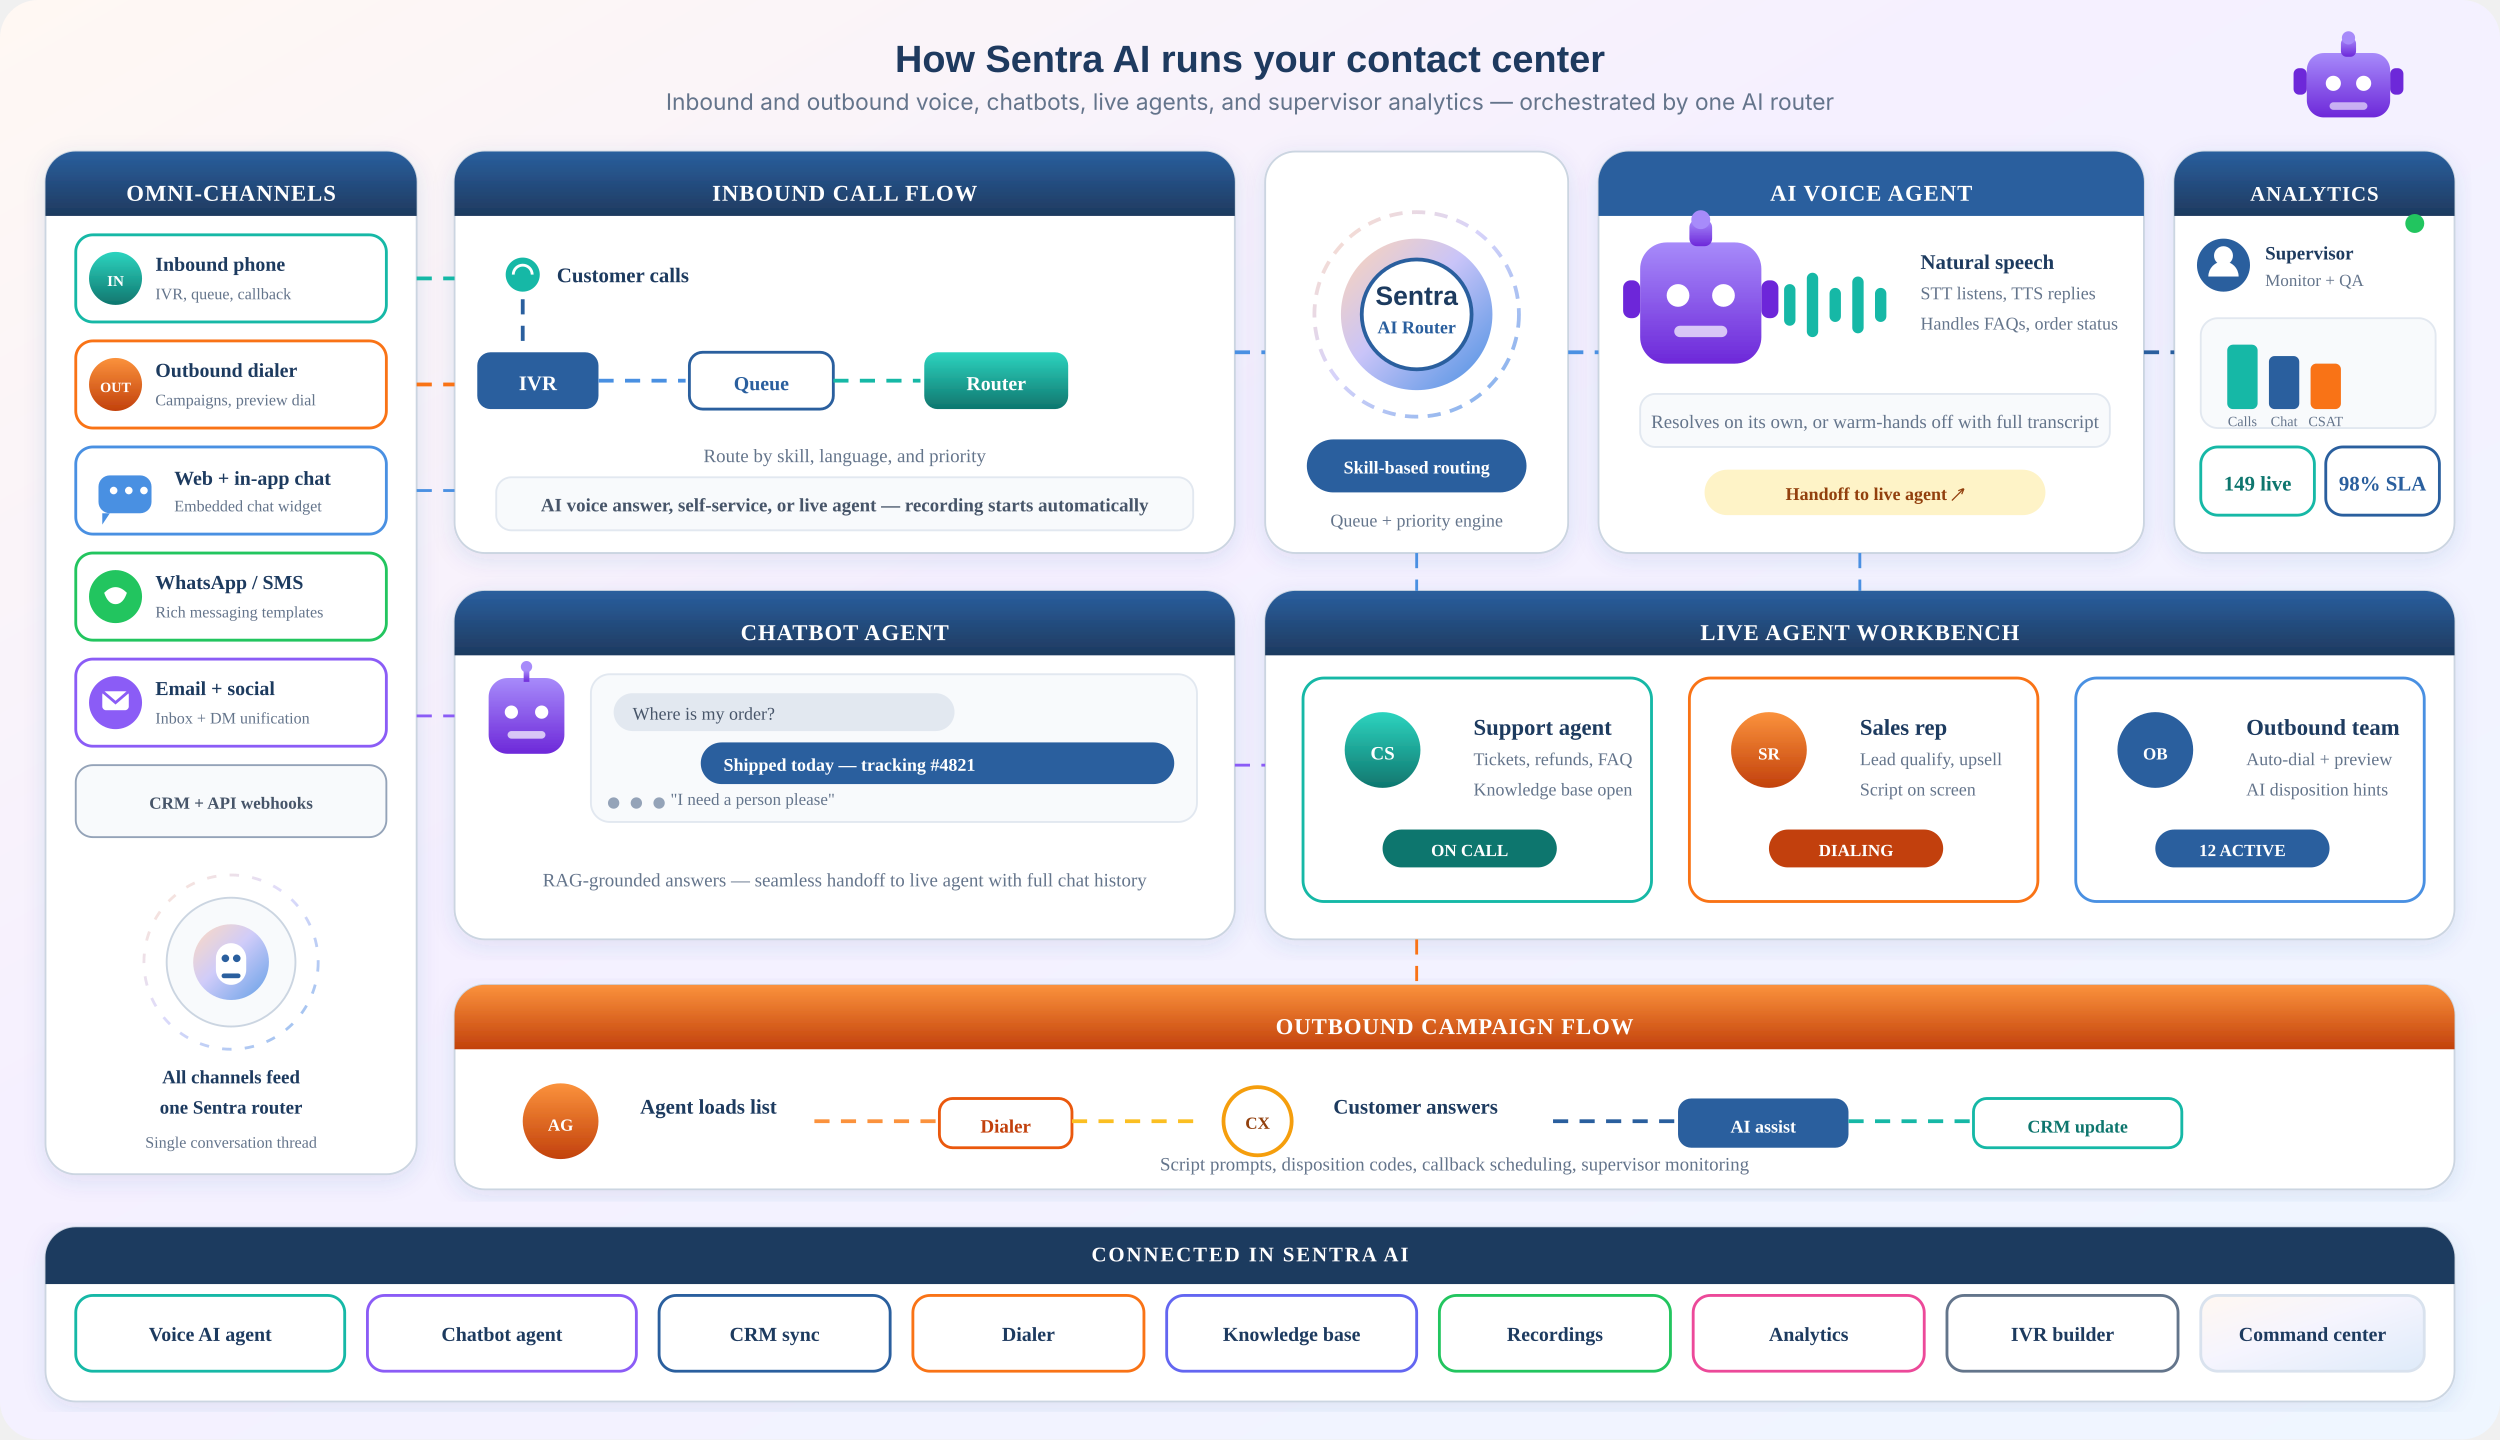
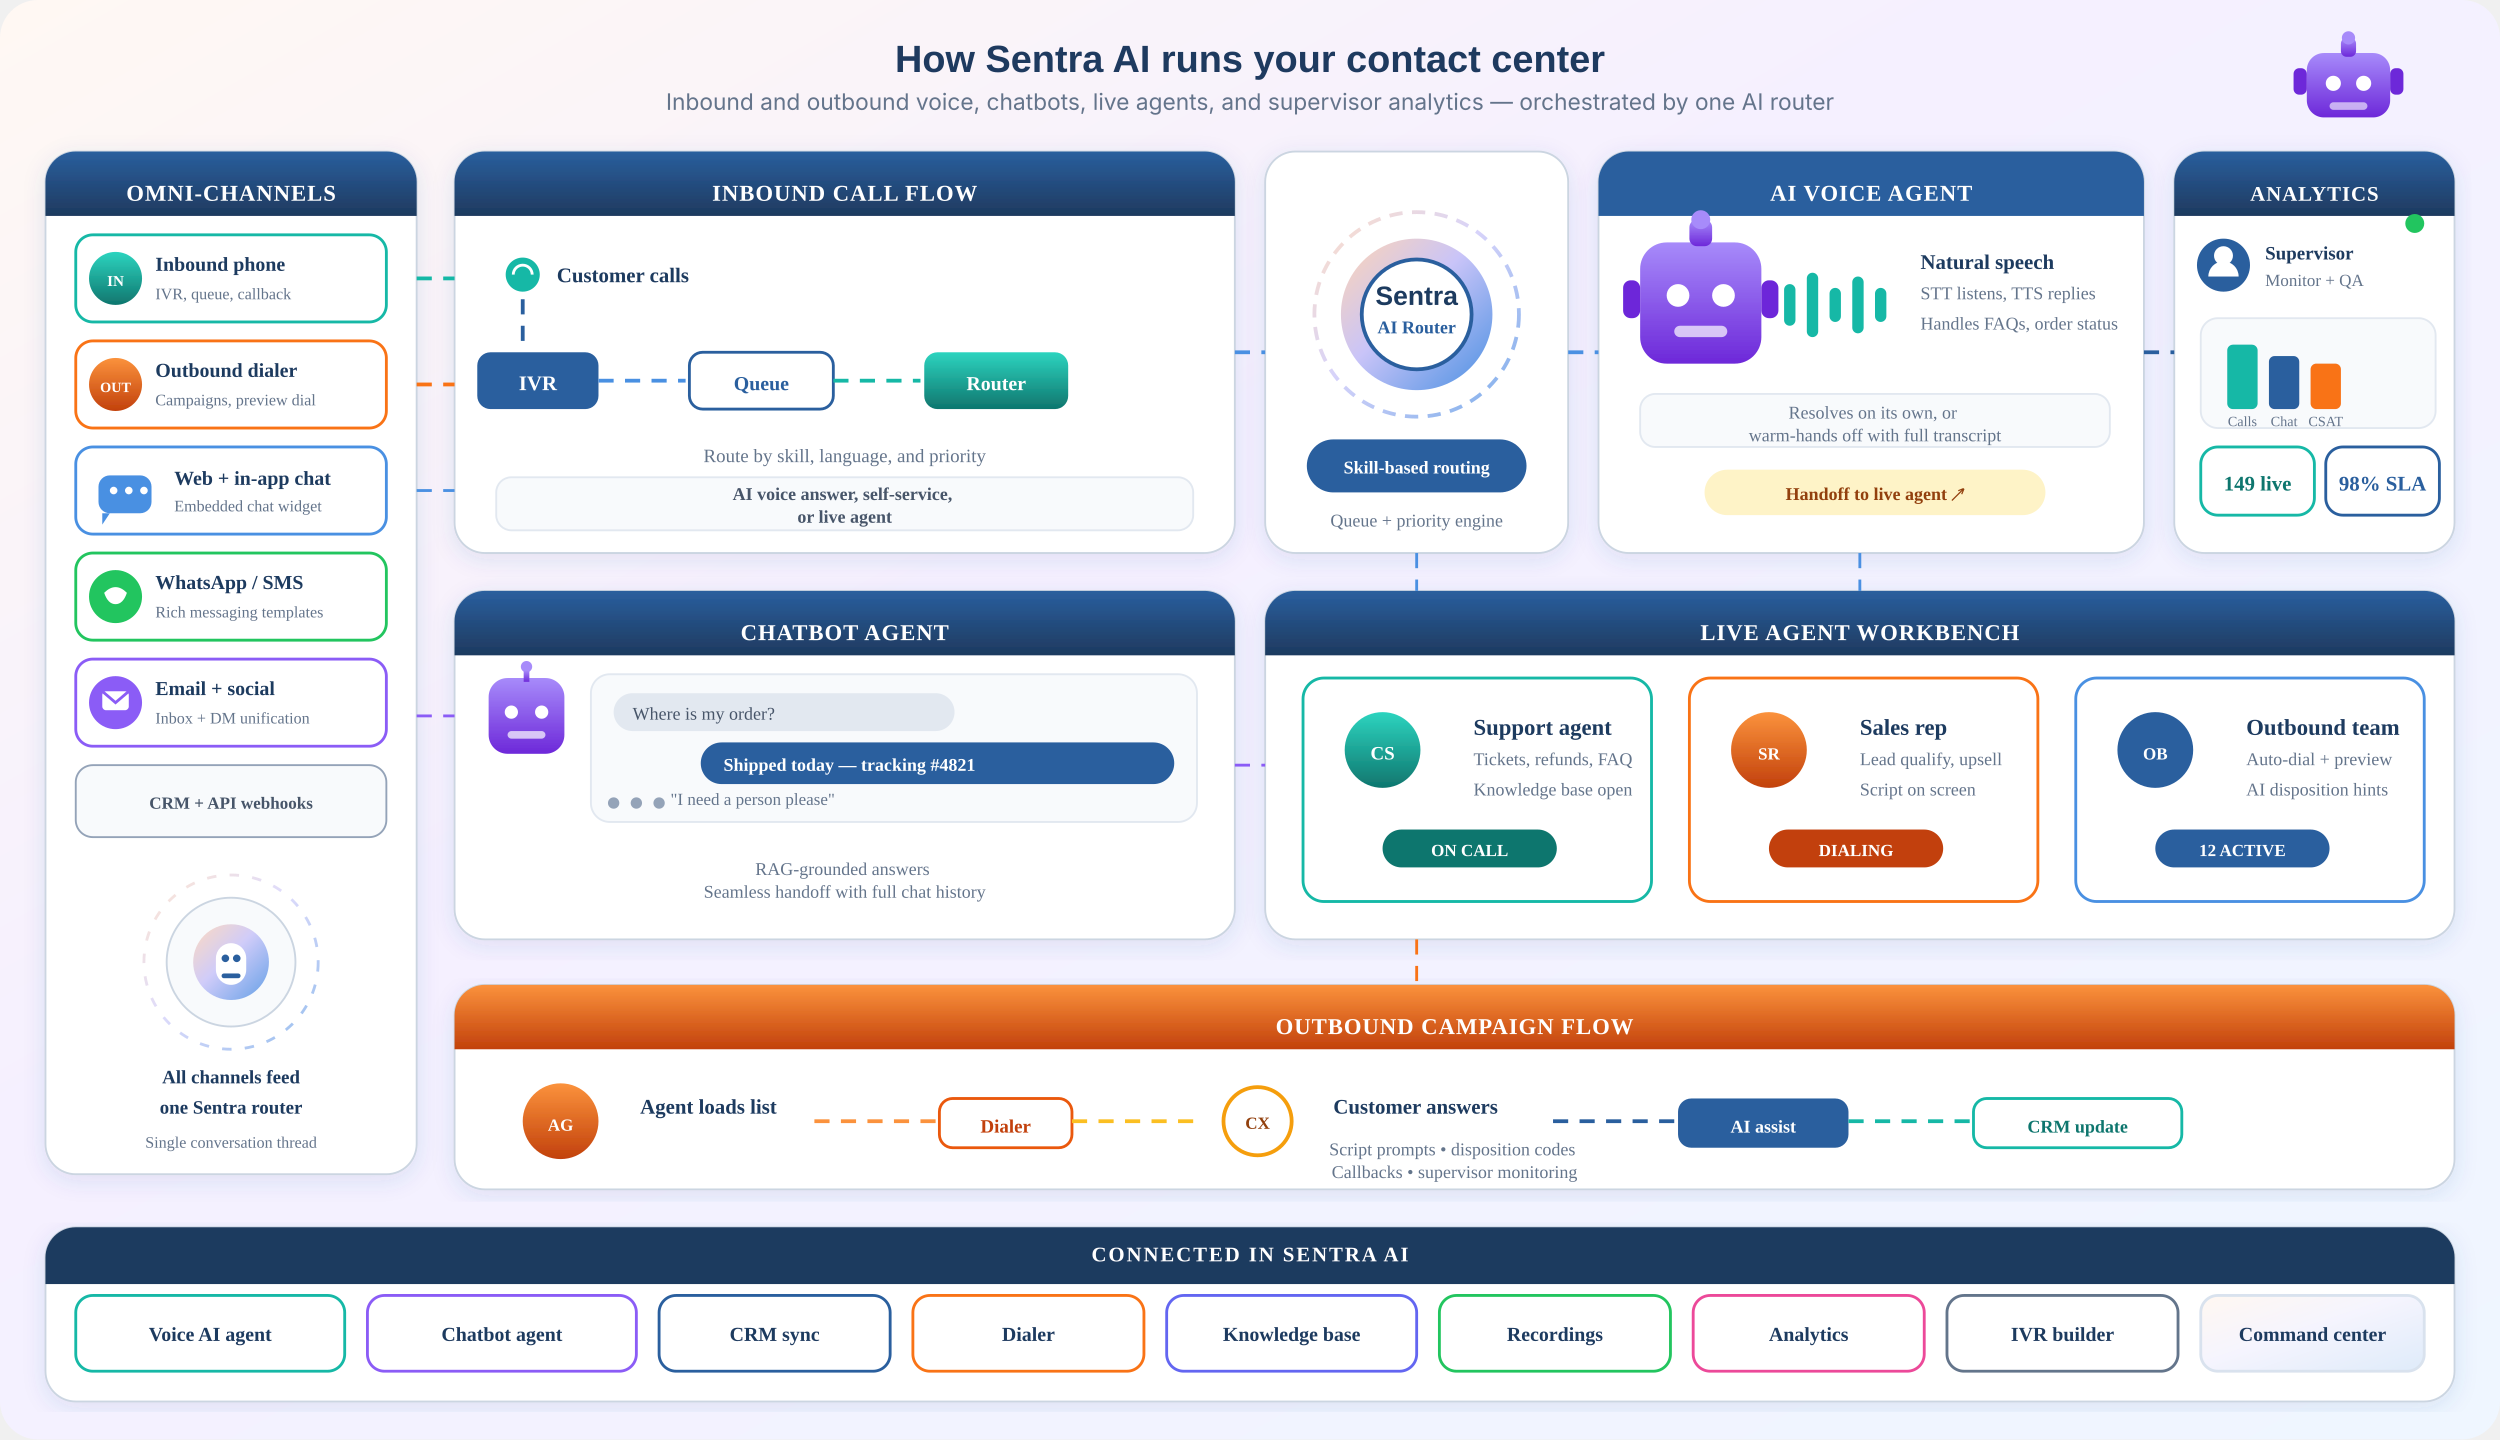
<svg xmlns="http://www.w3.org/2000/svg" viewBox="0 0 1320 760" role="img" aria-label="Sentra AI platform architecture">
  <defs>
    <linearGradient id="spBg" x1="0%" y1="0%" x2="100%" y2="100%">
      <stop offset="0%" stop-color="#FFF8F3" />
      <stop offset="40%" stop-color="#F5F0FF" />
      <stop offset="100%" stop-color="#EFF6FF" />
    </linearGradient>
    <linearGradient id="spHub" x1="0%" y1="0%" x2="100%" y2="100%">
      <stop offset="0%" stop-color="#FFD5B4" />
      <stop offset="45%" stop-color="#C9C4F8" />
      <stop offset="100%" stop-color="#4A90E2" />
    </linearGradient>
    <linearGradient id="spNavy" x1="0%" y1="0%" x2="0%" y2="100%">
      <stop offset="0%" stop-color="#2A5F9E" />
      <stop offset="100%" stop-color="#1E3A5F" />
    </linearGradient>
    <linearGradient id="spTeal" x1="0%" y1="0%" x2="0%" y2="100%">
      <stop offset="0%" stop-color="#2DD4BF" />
      <stop offset="100%" stop-color="#0F766E" />
    </linearGradient>
    <linearGradient id="spOrange" x1="0%" y1="0%" x2="0%" y2="100%">
      <stop offset="0%" stop-color="#FB923C" />
      <stop offset="100%" stop-color="#C2410C" />
    </linearGradient>
    <linearGradient id="spPurple" x1="0%" y1="0%" x2="0%" y2="100%">
      <stop offset="0%" stop-color="#A78BFA" />
      <stop offset="100%" stop-color="#6D28D9" />
    </linearGradient>
    <filter id="spSh" x="-6%" y="-6%" width="112%" height="112%">
      <feDropShadow dx="0" dy="3" stdDeviation="6" flood-color="#2A5F9E" flood-opacity="0.12" />
    </filter>
    <filter id="spSh2" x="-10%" y="-10%" width="120%" height="120%">
      <feDropShadow dx="0" dy="2" stdDeviation="3" flood-color="#1E3A5F" flood-opacity="0.18" />
    </filter>
    <style>
      .sp-flow { stroke-dasharray:8 6; animation: spFlow 1.1s linear infinite; }
      @keyframes spFlow { to { stroke-dashoffset:-28; } }
      .sp-pulse { animation: spPulse 2.4s ease-in-out infinite; transform-box:fill-box; transform-origin:center; }
      @keyframes spPulse { 0%,100%{opacity:.92;transform:scale(1)} 50%{opacity:1;transform:scale(1.05)} }
      .sp-ring { animation: spRing 16s linear infinite; transform-box:fill-box; transform-origin:center; }
      @keyframes spRing { to { transform:rotate(360deg); } }
      .sp-ring2 { animation: spRingRev 22s linear infinite; transform-box:fill-box; transform-origin:center; }
      @keyframes spRingRev { to { transform:rotate(-360deg); } }
      .sp-bar { transform-origin:bottom; animation: spBar 2s ease-in-out infinite alternate; }
      .sp-bar.b2 { animation-delay:-.5s; }
      .sp-bar.b3 { animation-delay:-1s; }
      @keyframes spBar { from{transform:scaleY(.55)} to{transform:scaleY(1)} }
      .sp-wave rect { animation: spWave 1.2s ease-in-out infinite; transform-box:fill-box; transform-origin:bottom; }
      @keyframes spWave { 0%,100%{opacity:.4;transform:scaleY(.7)} 50%{opacity:1;transform:scaleY(1)} }
      .sp-blink { animation: spBlink 1.6s ease-in-out infinite; }
      @keyframes spBlink { 0%,100%{opacity:.45} 50%{opacity:1} }
      .sp-bob { animation: spBob 3s ease-in-out infinite; transform-box:fill-box; transform-origin:center; }
      @keyframes spBob { 0%,100%{transform:translateY(0)} 50%{transform:translateY(-4px)} }
      .sp-eye { animation: spEye 3.2s ease-in-out infinite; transform-box:fill-box; transform-origin:center; }
      @keyframes spEye { 0%,40%,100%{transform:scaleY(1)} 45%,55%{transform:scaleY(0.1)} }
      .sp-typing circle { animation: spTyping 1.4s ease-in-out infinite; }
      .sp-typing circle:nth-child(2) { animation-delay:.18s; }
      .sp-typing circle:nth-child(3) { animation-delay:.36s; }
      @keyframes spTyping { 0%,60%,100%{opacity:.3;transform:translateY(0)} 30%{opacity:1;transform:translateY(-2px)} }
      .sp-process-group { transition: opacity 0.45s ease, filter 0.45s ease; }
      .sp-process-group.sp-dimmed { opacity: 0.14; filter: saturate(0.35); }
      .sp-channel-btn { cursor: pointer; transition: opacity 0.35s ease; }
      .sp-channel-btn.sp-dimmed-ch { opacity: 0.38; }
      .sp-channel-btn.sp-active-ch rect:first-of-type { stroke-width: 2.5; filter: url(#spSh2); }
      .sp-channel-btn:focus { outline: none; }
      .sp-channel-btn:focus-visible rect:first-of-type { stroke: #2A5F9E; stroke-width: 2.5; }
    </style>
  </defs>
  <rect width="1320" height="760" rx="20" fill="url(#spBg)" />
  <g id="sp-header">
    <text x="660" y="38" text-anchor="middle" font-family="Space Grotesk,Arial,sans-serif" font-size="20" font-weight="800" fill="#1E3A5F">How Sentra AI runs your contact center</text>
    <text x="660" y="58" text-anchor="middle" font-family="Inter,Arial,sans-serif" font-size="12" fill="#64748B">Inbound and outbound voice, chatbots, live agents, and supervisor analytics — orchestrated by one AI router</text>
    <g class="sp-bob" transform="translate(1218,18)">
      <rect x="0" y="10" width="44" height="34" rx="9" fill="url(#spPurple)" />
      <circle class="sp-eye" cx="14" cy="26" r="4" fill="#FFFFFF" />
      <circle class="sp-eye" cx="30" cy="26" r="4" fill="#FFFFFF" />
      <rect x="12" y="36" width="20" height="4" rx="2" fill="#FFFFFF" opacity="0.6" />
      <rect x="18" y="2" width="8" height="10" rx="3" fill="url(#spPurple)" />
      <circle cx="22" cy="2" r="3.5" fill="#A78BFA" />
      <rect x="-7" y="18" width="7" height="14" rx="3" fill="#6D28D9" />
      <rect x="44" y="18" width="7" height="14" rx="3" fill="#6D28D9" />
    </g>
  </g>
  <g id="sp-channels-col" filter="url(#spSh)">
    <rect x="24" y="80" width="196" height="540" rx="16" fill="#FFFFFF" stroke="#CBD5E1" />
    <path d="M24 96 a16 16 0 0 1 16-16 h164 a16 16 0 0 1 16 16 v18 h-196 z" fill="url(#spNavy)" />
    <text x="122" y="106" text-anchor="middle" font-size="12" font-weight="700" fill="#FFFFFF" letter-spacing="0.5">OMNI-CHANNELS</text>
    <g id="sp-ch-inbound" class="sp-channel-btn" data-process="inbound" role="button" tabindex="0" aria-label="Inbound phone">
      <rect x="40" y="124" width="164" height="46" rx="9" fill="#FFFFFF" stroke="#14B8A6" stroke-width="1.5" />
      <circle cx="61" cy="147" r="14" fill="url(#spTeal)" />
      <text x="61" y="151" text-anchor="middle" font-size="8" font-weight="700" fill="#fff">IN</text>
      <text x="82" y="143" font-size="10.5" font-weight="700" fill="#1E3A5F">Inbound phone</text>
      <text x="82" y="158" font-size="8.5" fill="#64748B">IVR, queue, callback</text>
    </g>
    <g id="sp-ch-outbound" class="sp-channel-btn" data-process="outbound" role="button" tabindex="0" aria-label="Outbound dialer">
      <rect x="40" y="180" width="164" height="46" rx="9" fill="#FFFFFF" stroke="#F97316" stroke-width="1.5" />
      <circle cx="61" cy="203" r="14" fill="url(#spOrange)" />
      <text x="61" y="207" text-anchor="middle" font-size="7.5" font-weight="700" fill="#fff">OUT</text>
      <text x="82" y="199" font-size="10.5" font-weight="700" fill="#1E3A5F">Outbound dialer</text>
      <text x="82" y="214" font-size="8.5" fill="#64748B">Campaigns, preview dial</text>
    </g>
    <g id="sp-ch-webchat" class="sp-channel-btn" data-process="webchat" role="button" tabindex="0" aria-label="Web and in-app chat">
      <rect x="40" y="236" width="164" height="46" rx="9" fill="#FFFFFF" stroke="#4A90E2" stroke-width="1.5" />
      <rect x="52" y="251" width="28" height="20" rx="6" fill="#4A90E2" />
      <circle cx="60" cy="259" r="2" fill="#fff" />
      <circle cx="68" cy="259" r="2" fill="#fff" />
      <circle cx="76" cy="259" r="2" fill="#fff" />
      <path d="M58 271 l-4 6 v-6 z" fill="#4A90E2" />
      <text x="92" y="256" font-size="10.5" font-weight="700" fill="#1E3A5F">Web + in-app chat</text>
      <text x="92" y="270" font-size="8.5" fill="#64748B">Embedded chat widget</text>
    </g>
    <g id="sp-ch-whatsapp" class="sp-channel-btn" data-process="whatsapp" role="button" tabindex="0" aria-label="WhatsApp and SMS">
      <rect x="40" y="292" width="164" height="46" rx="9" fill="#FFFFFF" stroke="#22C55E" stroke-width="1.5" />
      <circle cx="61" cy="315" r="14" fill="#22C55E" />
      <path d="M55 313 q6 -6 12 0 q-2 6 -6 6 q-4 0 -6 -6z" fill="#fff" />
      <text x="82" y="311" font-size="10.5" font-weight="700" fill="#1E3A5F">WhatsApp / SMS</text>
      <text x="82" y="326" font-size="8.5" fill="#64748B">Rich messaging templates</text>
    </g>
    <g id="sp-ch-email" class="sp-channel-btn" data-process="email" role="button" tabindex="0" aria-label="Email and social">
      <rect x="40" y="348" width="164" height="46" rx="9" fill="#FFFFFF" stroke="#8B5CF6" stroke-width="1.5" />
      <circle cx="61" cy="371" r="14" fill="#8B5CF6" />
      <rect x="54" y="365" width="14" height="10" rx="2" fill="#fff" />
      <path d="M54 365 l7 6 7 -6" stroke="#8B5CF6" stroke-width="1.5" fill="none" />
      <text x="82" y="367" font-size="10.5" font-weight="700" fill="#1E3A5F">Email + social</text>
      <text x="82" y="382" font-size="8.5" fill="#64748B">Inbox + DM unification</text>
    </g>
    <g id="sp-ch-crm" class="sp-channel-btn" data-process="crm" role="button" tabindex="0" aria-label="CRM and API webhooks">
      <rect x="40" y="404" width="164" height="38" rx="9" fill="#F8FAFC" stroke="#94A3B8" />
      <text x="122" y="427" text-anchor="middle" font-size="9" font-weight="600" fill="#475569">CRM + API webhooks</text>
    </g>
    <g transform="translate(122,508)">
      <circle class="sp-ring2" r="46" fill="none" stroke="url(#spHub)" stroke-width="1.5" stroke-dasharray="5 7" opacity="0.6" />
      <circle r="34" fill="#F8FAFC" stroke="#CBD5E1" />
      <circle cx="122" cy="508" r="0" fill="none" />
      <g class="sp-pulse">
        <circle r="20" fill="url(#spHub)" opacity="0.85" />
        <path d="M-8 -2 a8 8 0 0 1 16 0 v6 a8 8 0 0 1 -16 0z" fill="#FFFFFF" />
        <circle cx="-3" cy="-2" r="2" fill="#2A5F9E" />
        <circle cx="3" cy="-2" r="2" fill="#2A5F9E" />
        <rect x="-5" y="6" width="10" height="2.5" rx="1.2" fill="#2A5F9E" />
      </g>
    </g>
    <text x="122" y="572" text-anchor="middle" font-size="10" font-weight="700" fill="#1E3A5F">All channels feed</text>
    <text x="122" y="588" text-anchor="middle" font-size="10" font-weight="700" fill="#1E3A5F">one Sentra router</text>
    <text x="122" y="606" text-anchor="middle" font-size="8.5" fill="#64748B">Single conversation thread</text>
  </g>
  <g id="sp-inbound" class="sp-process-group" data-procs="inbound" filter="url(#spSh)">
    <rect x="240" y="80" width="412" height="212" rx="16" fill="#FFFFFF" stroke="#CBD5E1" />
    <path d="M240 96 a16 16 0 0 1 16-16 h380 a16 16 0 0 1 16 16 v18 h-412 z" fill="url(#spNavy)" />
    <text x="446" y="106" text-anchor="middle" font-size="12" font-weight="700" fill="#FFFFFF" letter-spacing="0.5">INBOUND CALL FLOW</text>
    <circle class="sp-blink" cx="276" cy="145" r="9" fill="#14B8A6" />
    <path d="M271 145 a5 5 0 0 1 10 0" fill="none" stroke="#fff" stroke-width="1.5" />
    <text x="294" y="149" font-size="11" font-weight="600" fill="#1E3A5F">Customer calls</text>
    <path class="sp-flow" d="M276 158 L276 184" fill="none" stroke="#2A5F9E" stroke-width="2" />
    <rect x="252" y="186" width="64" height="30" rx="7" fill="#2A5F9E" />
    <text x="284" y="206" text-anchor="middle" font-size="11" font-weight="700" fill="#fff">IVR</text>
    <path class="sp-flow" d="M316 201 L362 201" fill="none" stroke="#4A90E2" stroke-width="2" />
    <rect x="364" y="186" width="76" height="30" rx="7" fill="#FFFFFF" stroke="#2A5F9E" stroke-width="1.5" />
    <text x="402" y="206" text-anchor="middle" font-size="10.5" font-weight="700" fill="#2A5F9E">Queue</text>
    <path class="sp-flow" d="M440 201 L486 201" fill="none" stroke="#14B8A6" stroke-width="2" />
    <rect x="488" y="186" width="76" height="30" rx="7" fill="url(#spTeal)" />
    <text x="526" y="206" text-anchor="middle" font-size="10.5" font-weight="700" fill="#fff">Router</text>
    <text x="446" y="244" text-anchor="middle" font-size="10" fill="#64748B">Route by skill, language, and priority</text>
    <rect x="262" y="252" width="368" height="28" rx="8" fill="#F8FAFC" stroke="#E2E8F0" />
-     <text x="446" y="270" text-anchor="middle" font-size="10" font-weight="600" fill="#475569">AI voice answer, self-service, or live agent — recording starts automatically</text>
+     <text x="446" y="264" text-anchor="middle" font-size="9.5" font-weight="600" fill="#475569">
+       <tspan x="446" dy="0">AI voice answer, self-service,</tspan>
+       <tspan x="446" dy="12">or live agent</tspan>
+     </text>
  </g>
  <g id="sp-hub" class="sp-process-group" data-procs="inbound,outbound,webchat,whatsapp,email,crm" filter="url(#spSh)">
    <rect x="668" y="80" width="160" height="212" rx="16" fill="#FFFFFF" stroke="#CBD5E1" />
    <circle class="sp-ring" cx="748" cy="166" r="54" fill="none" stroke="url(#spHub)" stroke-width="2" stroke-dasharray="7 5" opacity="0.75" />
    <circle class="sp-pulse" cx="748" cy="166" r="40" fill="url(#spHub)" />
    <circle cx="748" cy="166" r="29" fill="#FFFFFF" stroke="#2A5F9E" stroke-width="2" />
    <text x="748" y="161" text-anchor="middle" font-family="Space Grotesk,Arial,sans-serif" font-size="14" font-weight="800" fill="#1E3A5F">Sentra</text>
    <text x="748" y="176" text-anchor="middle" font-size="9.5" font-weight="700" fill="#2A5F9E">AI Router</text>
    <rect x="690" y="232" width="116" height="28" rx="14" fill="#2A5F9E" />
    <text x="748" y="250" text-anchor="middle" font-size="9.5" font-weight="600" fill="#FFFFFF">Skill-based routing</text>
    <text x="748" y="278" text-anchor="middle" font-size="9.5" fill="#64748B">Queue + priority engine</text>
  </g>
  <g id="sp-ai-voice" class="sp-process-group" data-procs="inbound,outbound" filter="url(#spSh)">
    <rect x="844" y="80" width="288" height="212" rx="16" fill="#FFFFFF" stroke="#CBD5E1" />
    <path d="M844 96 a16 16 0 0 1 16-16 h256 a16 16 0 0 1 16 16 v18 h-288 z" fill="#2A5F9E" />
    <text x="988" y="106" text-anchor="middle" font-size="12" font-weight="700" fill="#FFFFFF" letter-spacing="0.5">AI VOICE AGENT</text>
    <g transform="translate(866,128)">
      <rect x="0" y="0" width="64" height="64" rx="14" fill="url(#spPurple)" />
      <rect x="26" y="-12" width="12" height="14" rx="4" fill="url(#spPurple)" />
      <circle cx="32" cy="-12" r="5" fill="#A78BFA" />
      <circle class="sp-eye" cx="20" cy="28" r="6" fill="#FFFFFF" />
      <circle class="sp-eye" cx="44" cy="28" r="6" fill="#FFFFFF" />
      <rect x="18" y="44" width="28" height="6" rx="3" fill="#FFFFFF" opacity="0.7" />
      <rect x="-9" y="20" width="9" height="20" rx="4" fill="#6D28D9" />
      <rect x="64" y="20" width="9" height="20" rx="4" fill="#6D28D9" />
    </g>
    <g class="sp-wave" transform="translate(942,150)">
      <rect x="0" y="0" width="6" height="22" rx="3" fill="#14B8A6" />
      <rect x="12" y="-6" width="6" height="34" rx="3" fill="#14B8A6" />
      <rect x="24" y="2" width="6" height="18" rx="3" fill="#14B8A6" />
      <rect x="36" y="-4" width="6" height="30" rx="3" fill="#14B8A6" />
      <rect x="48" y="2" width="6" height="18" rx="3" fill="#14B8A6" />
    </g>
    <text x="1014" y="142" font-size="11" font-weight="700" fill="#1E3A5F">Natural speech</text>
    <text x="1014" y="158" font-size="9.5" fill="#64748B">STT listens, TTS replies</text>
    <text x="1014" y="174" font-size="9.5" fill="#64748B">Handles FAQs, order status</text>
    <rect x="866" y="208" width="248" height="28" rx="8" fill="#F8FAFC" stroke="#E2E8F0" />
-     <text x="990" y="226" text-anchor="middle" font-size="10" fill="#64748B">Resolves on its own, or warm-hands off with full transcript</text>
+     <text x="990" y="221" text-anchor="middle" font-size="9.5" fill="#64748B">
+       <tspan x="990" dy="0">Resolves on its own, or</tspan>
+       <tspan x="990" dy="12">warm-hands off with full transcript</tspan>
+     </text>
    <rect x="900" y="248" width="180" height="24" rx="12" fill="#FEF3C7" />
    <text x="990" y="264" text-anchor="middle" font-size="9.5" font-weight="700" fill="#92400E">Handoff to live agent ↗</text>
  </g>
  <g id="sp-analytics" class="sp-process-group" data-procs="inbound,outbound" filter="url(#spSh)">
    <rect x="1148" y="80" width="148" height="212" rx="16" fill="#FFFFFF" stroke="#CBD5E1" />
    <path d="M1148 96 a16 16 0 0 1 16-16 h116 a16 16 0 0 1 16 16 v18 h-148 z" fill="url(#spNavy)" />
    <text x="1222" y="106" text-anchor="middle" font-size="11" font-weight="700" fill="#FFFFFF" letter-spacing="0.5">ANALYTICS</text>
    <circle cx="1174" cy="140" r="14" fill="#2A5F9E" />
    <circle cx="1174" cy="135" r="5" fill="#fff" />
    <path d="M1166 146 a8 8 0 0 1 16 0z" fill="#fff" />
    <text x="1196" y="137" font-size="10" font-weight="700" fill="#1E3A5F">Supervisor</text>
    <text x="1196" y="151" font-size="9" fill="#64748B">Monitor + QA</text>
    <circle class="sp-blink" cx="1275" cy="118" r="5" fill="#22C55E" />
    <rect x="1162" y="168" width="124" height="58" rx="9" fill="#F8FAFC" stroke="#E2E8F0" />
    <rect x="1176" y="182" width="16" height="34" rx="3" fill="#E2E8F0" />
    <rect class="sp-bar" x="1176" y="182" width="16" height="34" rx="3" fill="#14B8A6" />
    <rect x="1198" y="188" width="16" height="28" rx="3" fill="#E2E8F0" />
    <rect class="sp-bar b2" x="1198" y="188" width="16" height="28" rx="3" fill="#2A5F9E" />
    <rect x="1220" y="192" width="16" height="24" rx="3" fill="#E2E8F0" />
    <rect class="sp-bar b3" x="1220" y="192" width="16" height="24" rx="3" fill="#F97316" />
    <text x="1184" y="225" text-anchor="middle" font-size="7.5" fill="#64748B">Calls</text>
    <text x="1206" y="225" text-anchor="middle" font-size="7.5" fill="#64748B">Chat</text>
    <text x="1228" y="225" text-anchor="middle" font-size="7.5" fill="#64748B">CSAT</text>
    <rect x="1162" y="236" width="60" height="36" rx="9" fill="#FFFFFF" stroke="#14B8A6" stroke-width="1.5" />
    <text x="1192" y="259" text-anchor="middle" font-size="11" font-weight="800" fill="#0F766E">149 live</text>
    <rect x="1228" y="236" width="60" height="36" rx="9" fill="#FFFFFF" stroke="#2A5F9E" stroke-width="1.5" />
    <text x="1258" y="259" text-anchor="middle" font-size="11" font-weight="800" fill="#2A5F9E">98% SLA</text>
  </g>
  <g id="sp-chatbot" class="sp-process-group" data-procs="webchat,whatsapp,email" filter="url(#spSh)">
    <rect x="240" y="312" width="412" height="184" rx="16" fill="#FFFFFF" stroke="#CBD5E1" />
    <path d="M240 328 a16 16 0 0 1 16-16 h380 a16 16 0 0 1 16 16 v18 h-412 z" fill="url(#spNavy)" />
    <text x="446" y="338" text-anchor="middle" font-size="12" font-weight="700" fill="#FFFFFF" letter-spacing="0.5">CHATBOT AGENT</text>
    <g transform="translate(258,358)">
      <rect x="0" y="0" width="40" height="40" rx="10" fill="url(#spPurple)" />
      <circle class="sp-eye" cx="12" cy="18" r="3.5" fill="#fff" />
      <circle class="sp-eye" cx="28" cy="18" r="3.5" fill="#fff" />
      <rect x="10" y="28" width="20" height="4" rx="2" fill="#fff" opacity="0.7" />
      <circle cx="20" cy="-6" r="3" fill="#A78BFA" />
      <rect x="18.5" y="-4" width="3" height="6" fill="url(#spPurple)" />
    </g>
    <rect x="312" y="356" width="320" height="78" rx="10" fill="#F8FAFC" stroke="#E2E8F0" />
    <rect x="324" y="366" width="180" height="20" rx="10" fill="#E2E8F0" />
    <text x="334" y="380" font-size="9.5" fill="#475569">Where is my order?</text>
    <rect x="370" y="392" width="250" height="22" rx="11" fill="#2A5F9E" />
    <text x="382" y="407" font-size="9.5" font-weight="600" fill="#fff">Shipped today — tracking #4821</text>
    <g class="sp-typing" transform="translate(324,418)">
      <circle cx="0" cy="6" r="3" fill="#94A3B8" />
      <circle cx="12" cy="6" r="3" fill="#94A3B8" />
      <circle cx="24" cy="6" r="3" fill="#94A3B8" />
    </g>
    <text x="354" y="425" font-size="9" fill="#64748B">"I need a person please"</text>
-     <text x="446" y="468" text-anchor="middle" font-size="10" fill="#64748B">RAG-grounded answers — seamless handoff to live agent with full chat history</text>
+     <text x="446" y="462" text-anchor="middle" font-size="9.5" fill="#64748B">
+       <tspan x="446" dy="0">RAG-grounded answers</tspan>
+       <tspan x="446" dy="12">Seamless handoff with full chat history</tspan>
+     </text>
  </g>
  <g id="sp-live-agents" class="sp-process-group" data-procs="inbound,outbound,webchat,whatsapp,email" filter="url(#spSh)">
    <rect x="668" y="312" width="628" height="184" rx="16" fill="#FFFFFF" stroke="#CBD5E1" />
    <path d="M668 328 a16 16 0 0 1 16-16 h596 a16 16 0 0 1 16 16 v18 h-628 z" fill="url(#spNavy)" />
    <text x="982" y="338" text-anchor="middle" font-size="12" font-weight="700" fill="#FFFFFF" letter-spacing="0.5">LIVE AGENT WORKBENCH</text>
    <rect x="688" y="358" width="184" height="118" rx="11" fill="#FFFFFF" stroke="#14B8A6" stroke-width="1.5" />
    <circle cx="730" cy="396" r="20" fill="url(#spTeal)" />
    <text x="730" y="401" text-anchor="middle" font-size="10" font-weight="700" fill="#fff">CS</text>
    <text x="778" y="388" font-size="12" font-weight="700" fill="#1E3A5F">Support agent</text>
    <text x="778" y="404" font-size="9.5" fill="#64748B">Tickets, refunds, FAQ</text>
    <text x="778" y="420" font-size="9.5" fill="#64748B">Knowledge base open</text>
    <rect x="730" y="438" width="92" height="20" rx="10" fill="#0F766E" />
    <text x="776" y="452" text-anchor="middle" font-size="9" font-weight="700" fill="#fff">ON CALL</text>
    <rect x="892" y="358" width="184" height="118" rx="11" fill="#FFFFFF" stroke="#F97316" stroke-width="1.5" />
    <circle cx="934" cy="396" r="20" fill="url(#spOrange)" />
    <text x="934" y="401" text-anchor="middle" font-size="9" font-weight="700" fill="#fff">SR</text>
    <text x="982" y="388" font-size="12" font-weight="700" fill="#1E3A5F">Sales rep</text>
    <text x="982" y="404" font-size="9.5" fill="#64748B">Lead qualify, upsell</text>
    <text x="982" y="420" font-size="9.5" fill="#64748B">Script on screen</text>
    <rect x="934" y="438" width="92" height="20" rx="10" fill="#C2410C" />
    <text x="980" y="452" text-anchor="middle" font-size="9" font-weight="700" fill="#fff">DIALING</text>
    <rect x="1096" y="358" width="184" height="118" rx="11" fill="#FFFFFF" stroke="#4A90E2" stroke-width="1.5" />
    <circle cx="1138" cy="396" r="20" fill="#2A5F9E" />
    <text x="1138" y="401" text-anchor="middle" font-size="9" font-weight="700" fill="#fff">OB</text>
    <text x="1186" y="388" font-size="12" font-weight="700" fill="#1E3A5F">Outbound team</text>
    <text x="1186" y="404" font-size="9.5" fill="#64748B">Auto-dial + preview</text>
    <text x="1186" y="420" font-size="9.5" fill="#64748B">AI disposition hints</text>
    <rect x="1138" y="438" width="92" height="20" rx="10" fill="#2A5F9E" />
    <text x="1184" y="452" text-anchor="middle" font-size="9" font-weight="700" fill="#fff">12 ACTIVE</text>
  </g>
  <g id="sp-outbound" class="sp-process-group" data-procs="outbound" filter="url(#spSh)">
    <rect x="240" y="520" width="1056" height="108" rx="16" fill="#FFFFFF" stroke="#CBD5E1" />
    <path d="M240 536 a16 16 0 0 1 16-16 h1024 a16 16 0 0 1 16 16 v18 h-1056 z" fill="url(#spOrange)" />
    <text x="768" y="546" text-anchor="middle" font-size="12" font-weight="700" fill="#FFFFFF" letter-spacing="0.5">OUTBOUND CAMPAIGN FLOW</text>
    <circle cx="296" cy="592" r="20" fill="url(#spOrange)" />
    <text x="296" y="597" text-anchor="middle" font-size="9" font-weight="700" fill="#fff">AG</text>
    <text x="338" y="588" font-size="11" font-weight="600" fill="#1E3A5F">Agent loads list</text>
    <path class="sp-flow" d="M430 592 L494 592" fill="none" stroke="#FB923C" stroke-width="2" />
    <rect x="496" y="580" width="70" height="26" rx="7" fill="#FFFFFF" stroke="#EA580C" stroke-width="1.5" />
    <text x="531" y="598" text-anchor="middle" font-size="10" font-weight="700" fill="#C2410C">Dialer</text>
    <path class="sp-flow" d="M566 592 L630 592" fill="none" stroke="#FBBF24" stroke-width="2" />
    <circle cx="664" cy="592" r="18" fill="#FFFFFF" stroke="#F59E0B" stroke-width="2" />
    <text x="664" y="596" text-anchor="middle" font-size="9" font-weight="700" fill="#92400E">CX</text>
    <text x="704" y="588" font-size="11" font-weight="600" fill="#1E3A5F">Customer answers</text>
    <path class="sp-flow" d="M820 592 L884 592" fill="none" stroke="#2A5F9E" stroke-width="2" />
    <rect x="886" y="580" width="90" height="26" rx="7" fill="#2A5F9E" />
    <text x="931" y="598" text-anchor="middle" font-size="9.5" font-weight="700" fill="#fff">AI assist</text>
    <path class="sp-flow" d="M976 592 L1040 592" fill="none" stroke="#14B8A6" stroke-width="2" />
    <rect x="1042" y="580" width="110" height="26" rx="7" fill="#FFFFFF" stroke="#14B8A6" stroke-width="1.5" />
    <text x="1097" y="598" text-anchor="middle" font-size="9.5" font-weight="700" fill="#0F766E">CRM update</text>
-     <text x="768" y="618" text-anchor="middle" font-size="10" fill="#64748B">Script prompts, disposition codes, callback scheduling, supervisor monitoring</text>
+     <text x="768" y="610" text-anchor="middle" font-size="9.5" fill="#64748B">
+       <tspan x="768" dy="0">Script prompts • disposition codes</tspan>
+       <tspan x="768" dy="12">Callbacks • supervisor monitoring</tspan>
+     </text>
  </g>
  <g id="sp-modules" class="sp-process-group" data-procs="crm" filter="url(#spSh)">
    <rect x="24" y="648" width="1272" height="92" rx="16" fill="#FFFFFF" stroke="#CBD5E1" />
    <path d="M24 664 a16 16 0 0 1 16-16 h1240 a16 16 0 0 1 16 16 v14 h-1272 z" fill="#1E3A5F" />
    <text x="660" y="666" text-anchor="middle" font-size="11" font-weight="700" fill="#FFFFFF" letter-spacing="1">CONNECTED IN SENTRA AI</text>
    <rect x="40" y="684" width="142" height="40" rx="9" fill="#FFFFFF" stroke="#14B8A6" stroke-width="1.5" />
    <text x="111" y="708" text-anchor="middle" font-size="10.5" font-weight="700" fill="#1E3A5F">Voice AI agent</text>
    <rect x="194" y="684" width="142" height="40" rx="9" fill="#FFFFFF" stroke="#8B5CF6" stroke-width="1.5" />
    <text x="265" y="708" text-anchor="middle" font-size="10.5" font-weight="700" fill="#1E3A5F">Chatbot agent</text>
    <rect x="348" y="684" width="122" height="40" rx="9" fill="#FFFFFF" stroke="#2A5F9E" stroke-width="1.5" />
    <text x="409" y="708" text-anchor="middle" font-size="10.5" font-weight="700" fill="#1E3A5F">CRM sync</text>
    <rect x="482" y="684" width="122" height="40" rx="9" fill="#FFFFFF" stroke="#F97316" stroke-width="1.5" />
    <text x="543" y="708" text-anchor="middle" font-size="10.5" font-weight="700" fill="#1E3A5F">Dialer</text>
    <rect x="616" y="684" width="132" height="40" rx="9" fill="#FFFFFF" stroke="#6366F1" stroke-width="1.5" />
    <text x="682" y="708" text-anchor="middle" font-size="10.5" font-weight="700" fill="#1E3A5F">Knowledge base</text>
    <rect x="760" y="684" width="122" height="40" rx="9" fill="#FFFFFF" stroke="#22C55E" stroke-width="1.5" />
    <text x="821" y="708" text-anchor="middle" font-size="10.5" font-weight="700" fill="#1E3A5F">Recordings</text>
    <rect x="894" y="684" width="122" height="40" rx="9" fill="#FFFFFF" stroke="#EC4899" stroke-width="1.5" />
    <text x="955" y="708" text-anchor="middle" font-size="10.5" font-weight="700" fill="#1E3A5F">Analytics</text>
    <rect x="1028" y="684" width="122" height="40" rx="9" fill="#FFFFFF" stroke="#64748B" stroke-width="1.5" />
    <text x="1089" y="708" text-anchor="middle" font-size="10.5" font-weight="700" fill="#1E3A5F">IVR builder</text>
    <rect x="1162" y="684" width="118" height="40" rx="9" fill="url(#spHub)" opacity="0.18" stroke="#2A5F9E" stroke-width="1.5" />
    <text x="1221" y="708" text-anchor="middle" font-size="10.5" font-weight="800" fill="#1E3A5F">Command center</text>
  </g>
  <g id="sp-connectors">
    <g class="sp-process-group" data-procs="inbound">
      <path class="sp-flow" d="M220 147 L240 147" fill="none" stroke="#14B8A6" stroke-width="2" />
    </g>
    <g class="sp-process-group" data-procs="outbound">
      <path class="sp-flow" d="M220 203 L240 203" fill="none" stroke="#F97316" stroke-width="2" />
    </g>
    <g class="sp-process-group" data-procs="webchat,whatsapp,email">
      <path class="sp-flow" d="M220 259 L240 259" fill="none" stroke="#4A90E2" stroke-width="1.5" />
    </g>
    <g class="sp-process-group" data-procs="inbound,outbound,webchat,whatsapp,email">
      <path class="sp-flow" d="M652 186 L668 186" fill="none" stroke="#4A90E2" stroke-width="2" />
    </g>
    <g class="sp-process-group" data-procs="inbound,outbound">
      <path class="sp-flow" d="M828 186 L844 186" fill="none" stroke="#4A90E2" stroke-width="2" />
    </g>
    <g class="sp-process-group" data-procs="inbound,outbound">
      <path class="sp-flow" d="M1132 186 L1148 186" fill="none" stroke="#2A5F9E" stroke-width="2" />
    </g>
    <g class="sp-process-group" data-procs="webchat,whatsapp,email">
      <path class="sp-flow" d="M220 378 L240 378" fill="none" stroke="#8B5CF6" stroke-width="1.5" />
    </g>
    <g class="sp-process-group" data-procs="webchat,whatsapp,email">
      <path class="sp-flow" d="M652 404 L668 404" fill="none" stroke="#8B5CF6" stroke-width="1.5" />
    </g>
    <g class="sp-process-group" data-procs="webchat,whatsapp,email,inbound">
      <path class="sp-flow" d="M748 292 L748 312" fill="none" stroke="#4A90E2" stroke-width="1.5" />
    </g>
    <g class="sp-process-group" data-procs="outbound,webchat,whatsapp,email">
      <path class="sp-flow" d="M982 292 L982 312" fill="none" stroke="#4A90E2" stroke-width="1.5" />
    </g>
    <g class="sp-process-group" data-procs="outbound">
      <path class="sp-flow" d="M748 496 L748 520" fill="none" stroke="#F97316" stroke-width="1.5" />
    </g>
  </g>
</svg>
